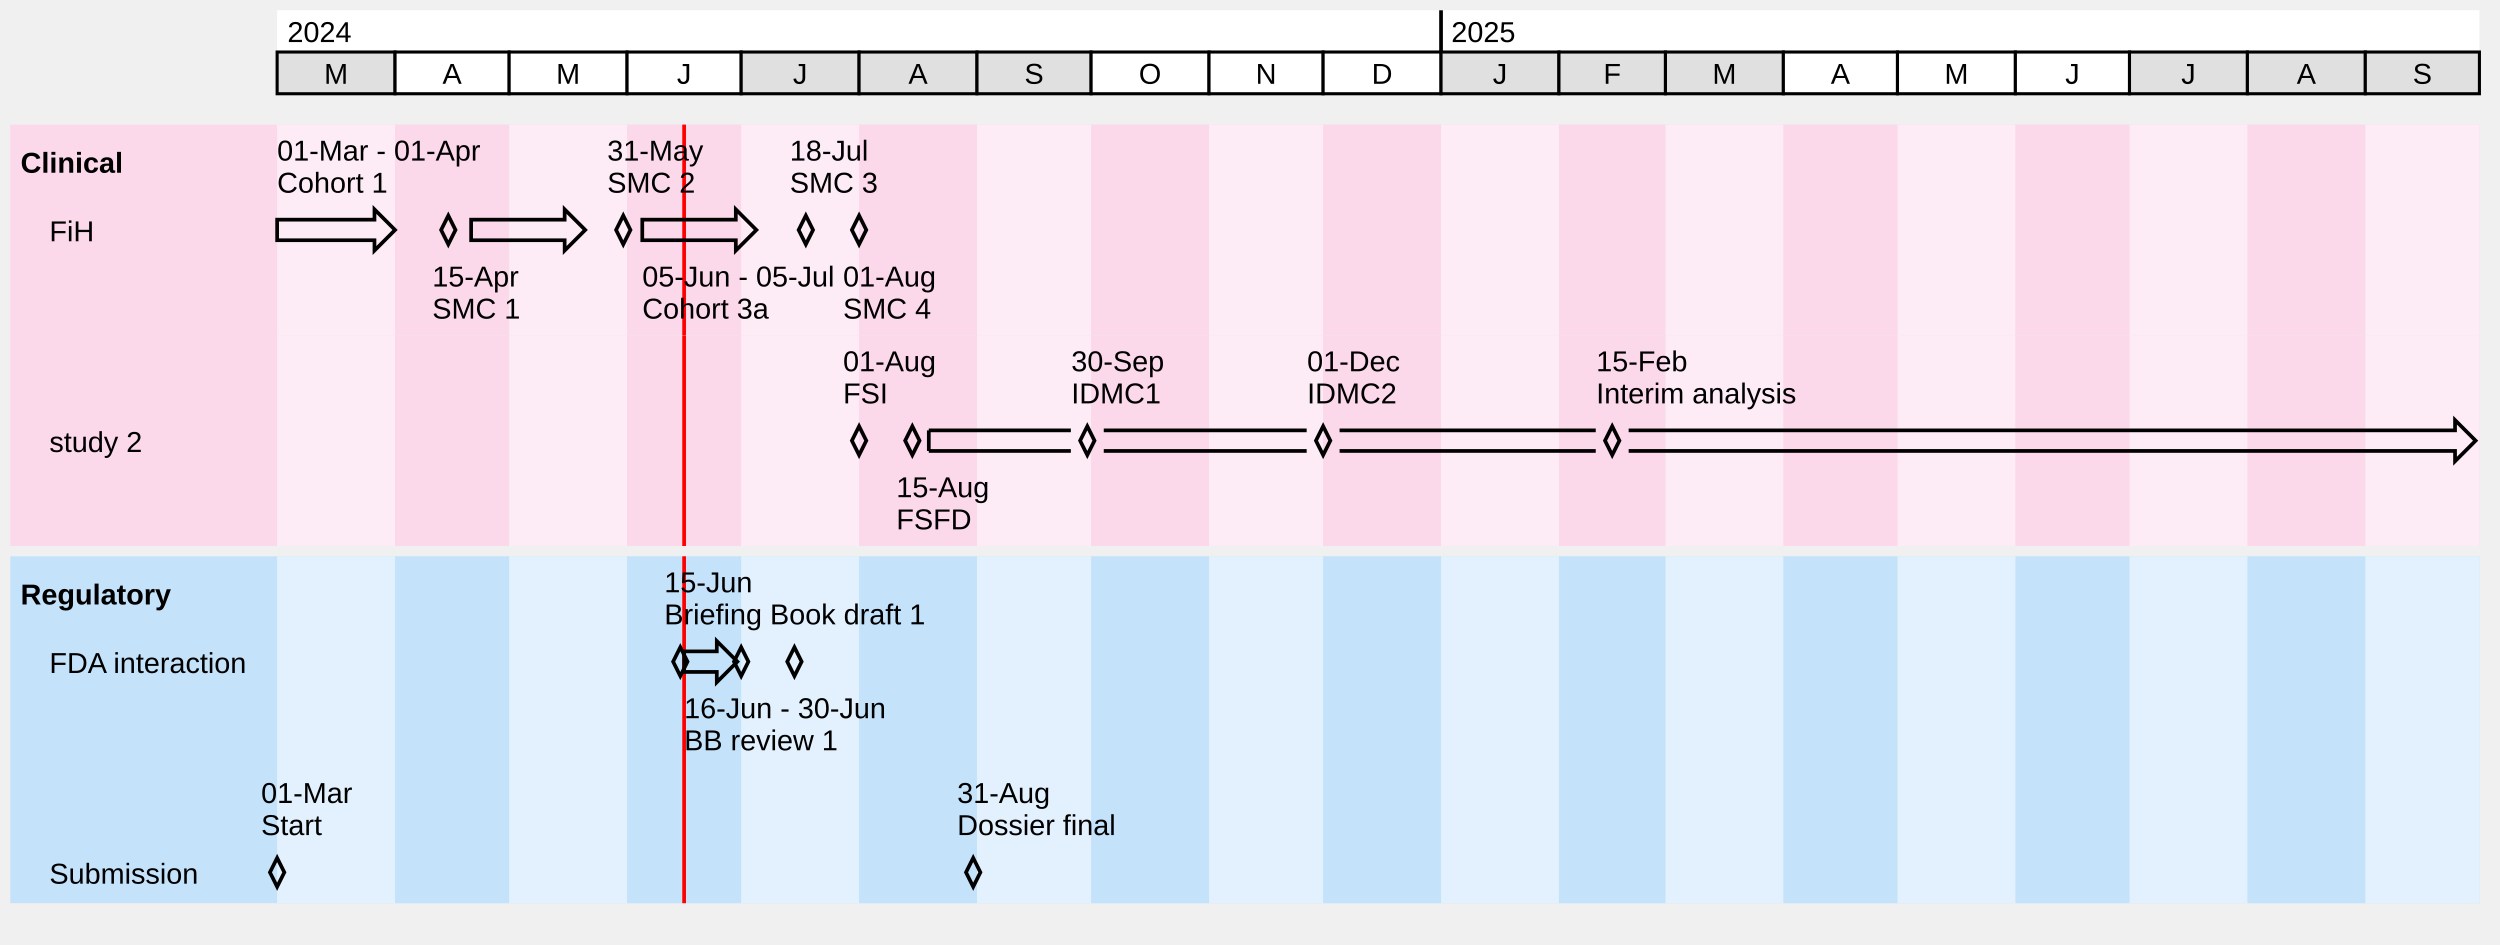
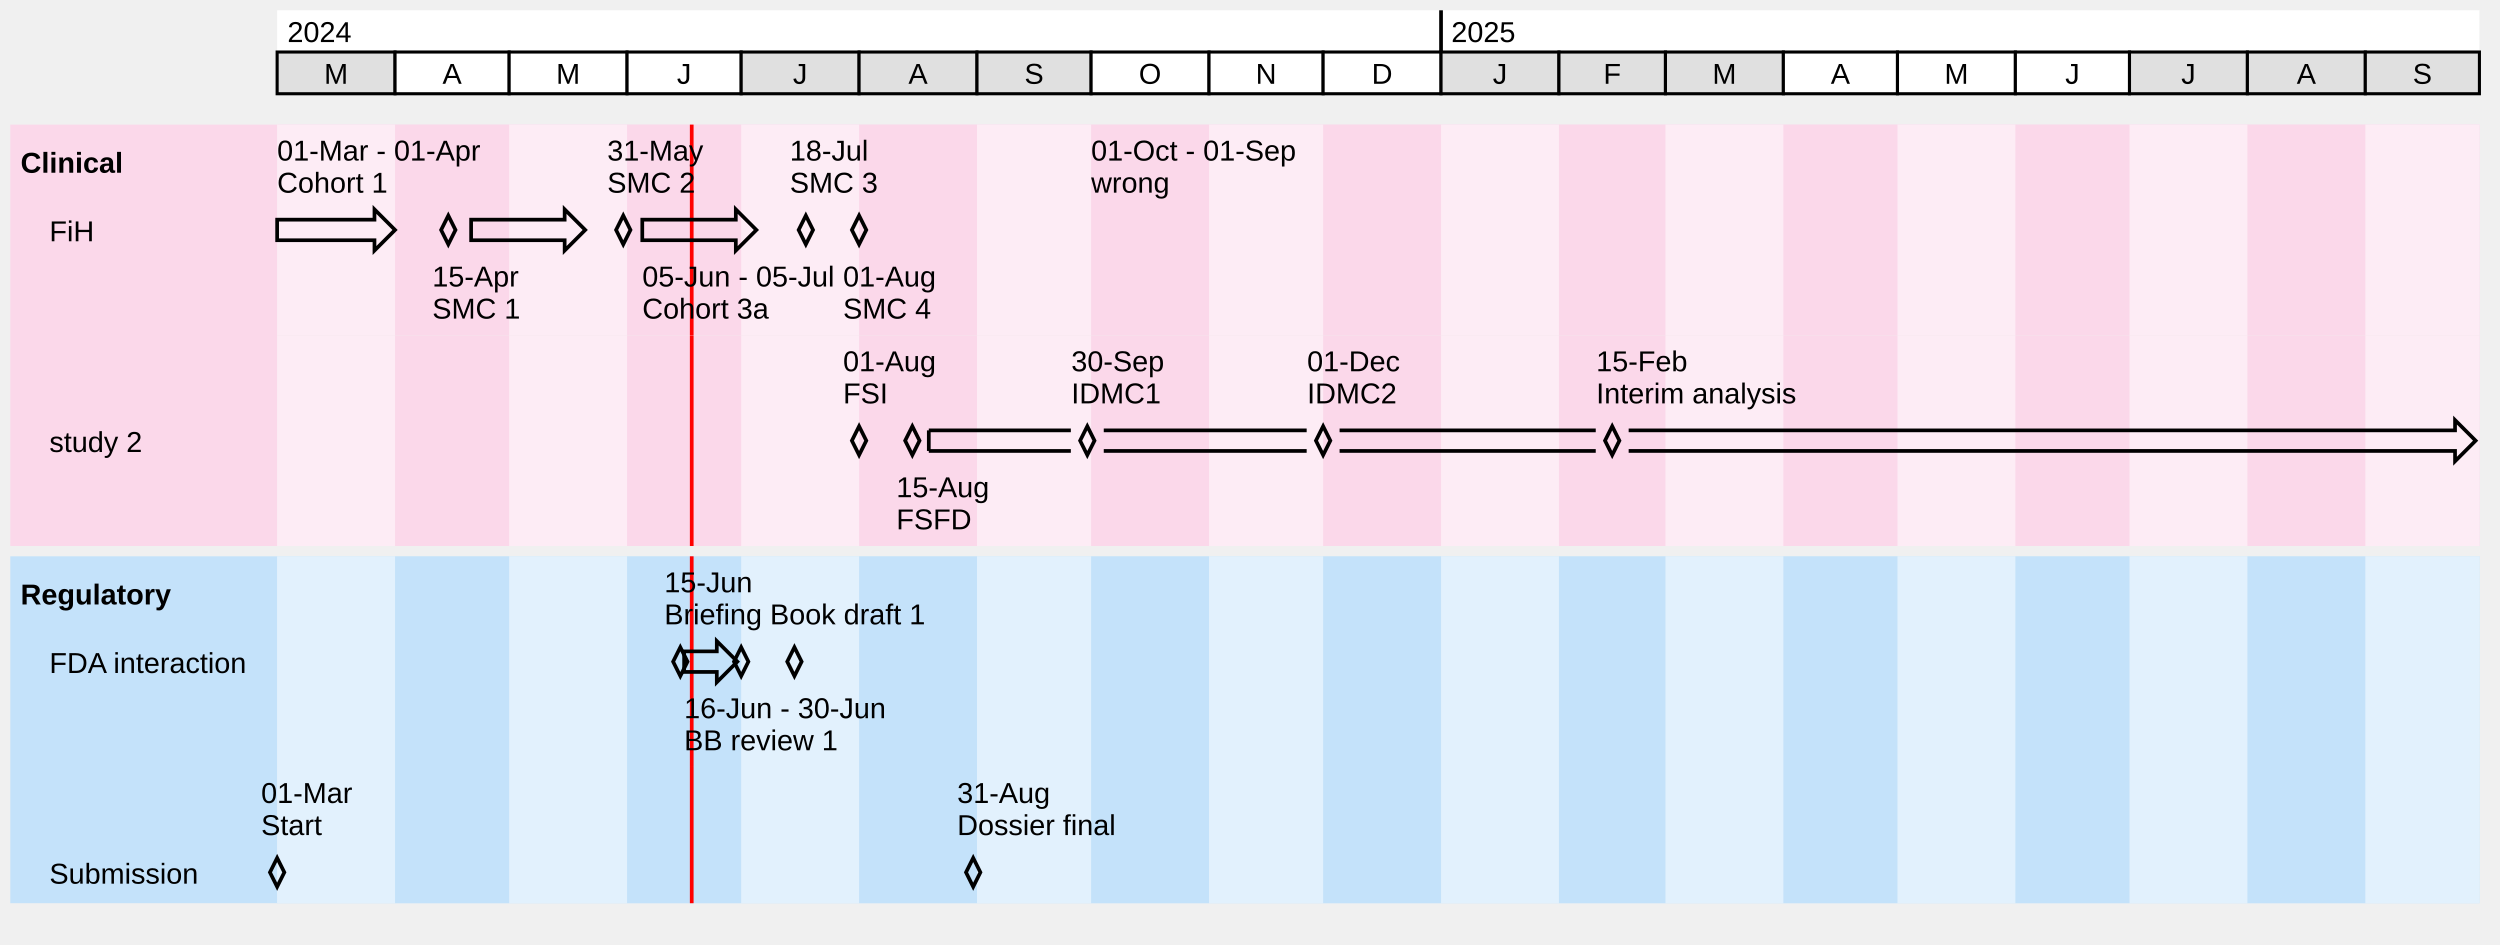
<svg xmlns="http://www.w3.org/2000/svg" width="1215" height="458.96" viewbox="0 0 1200 0.366">
  <style>text {font-family: Arial; font-size: 14px ;}</style>
  <rect x="5" y="5" width="1200" height="40.56" style="stroke:black;  stroke-width:0; fill:transparent; fill-opacity:1" />
  <text x="10" y="28.4" font-weight="bold" />
  <rect x="134.688" y="5" width="1070.312" height="20.28" style="stroke:black;  stroke-width:0; fill:#f0f0f0; fill-opacity:1" />
  <rect x="134.688" y="5" width="1070.312" height="20.28" style="stroke:transparent;  stroke-width:1; fill:white; fill-opacity:1" />
+   <text x="139.688" y="20.44" font-weight="normal">2024</text>
  <text x="705.345" y="20.44" font-weight="normal">2025</text>
  <line x1="700.345" y1="5" x2="700.345" y2="25.28" style="stroke:black; stroke-width:1.8; " />
-   <text x="139.688" y="20.44" font-weight="normal">2024</text>
  <text x="24.0" y="30.5" font-weight="normal" />
  <rect x="134.688" y="25.28" width="1070.312" height="20.28" style="stroke:black;  stroke-width:0; fill:#f0f0f0; fill-opacity:1" />
  <rect x="134.688" y="25.28" width="1070.312" height="20.28" style="stroke:black;  stroke-width:0; fill:transparent; fill-opacity:1" />
  <rect x="134.688" y="25.28" width="57.305" height="20.28" style="stroke:black;  stroke-width:1.5; fill:#e0e0e0; fill-opacity:1" />
  <text x="157.512" y="40.72" font-weight="normal">M</text>
  <rect x="191.993" y="25.28" width="55.457" height="20.28" style="stroke:black;  stroke-width:1.5; fill:white; fill-opacity:1" />
  <text x="215.049" y="40.72" font-weight="normal">A</text>
  <rect x="247.449" y="25.28" width="57.305" height="20.28" style="stroke:black;  stroke-width:1.5; fill:white; fill-opacity:1" />
  <text x="270.274" y="40.72" font-weight="normal">M</text>
  <rect x="304.754" y="25.28" width="55.457" height="20.28" style="stroke:black;  stroke-width:1.5; fill:white; fill-opacity:1" />
  <text x="328.983" y="40.72" font-weight="normal">J</text>
  <rect x="360.211" y="25.28" width="57.305" height="20.28" style="stroke:black;  stroke-width:1.5; fill:#e0e0e0; fill-opacity:1" />
  <text x="385.364" y="40.72" font-weight="normal">J</text>
  <rect x="417.516" y="25.28" width="57.305" height="20.28" style="stroke:black;  stroke-width:1.5; fill:#e0e0e0; fill-opacity:1" />
  <text x="441.497" y="40.72" font-weight="normal">A</text>
  <rect x="474.821" y="25.28" width="55.457" height="20.28" style="stroke:black;  stroke-width:1.5; fill:#e0e0e0; fill-opacity:1" />
  <text x="497.878" y="40.72" font-weight="normal">S</text>
  <rect x="530.278" y="25.28" width="57.305" height="20.28" style="stroke:black;  stroke-width:1.5; fill:white; fill-opacity:1" />
  <text x="553.485" y="40.72" font-weight="normal">O</text>
  <rect x="587.583" y="25.28" width="55.457" height="20.28" style="stroke:black;  stroke-width:1.5; fill:white; fill-opacity:1" />
  <text x="610.257" y="40.72" font-weight="normal">N</text>
  <rect x="643.04" y="25.28" width="57.305" height="20.28" style="stroke:black;  stroke-width:1.5; fill:white; fill-opacity:1" />
  <text x="666.638" y="40.72" font-weight="normal">D</text>
  <rect x="700.345" y="25.28" width="57.305" height="20.28" style="stroke:black;  stroke-width:1.5; fill:#e0e0e0; fill-opacity:1" />
  <text x="725.497" y="40.72" font-weight="normal">J</text>
  <rect x="757.65" y="25.28" width="51.759" height="20.28" style="stroke:black;  stroke-width:1.5; fill:#e0e0e0; fill-opacity:1" />
  <text x="779.256" y="40.72" font-weight="normal">F</text>
  <rect x="809.41" y="25.28" width="57.305" height="20.28" style="stroke:black;  stroke-width:1.5; fill:#e0e0e0; fill-opacity:1" />
  <text x="832.234" y="40.72" font-weight="normal">M</text>
  <rect x="866.715" y="25.28" width="55.457" height="20.28" style="stroke:black;  stroke-width:1.5; fill:white; fill-opacity:1" />
  <text x="889.771" y="40.72" font-weight="normal">A</text>
  <rect x="922.171" y="25.28" width="57.305" height="20.28" style="stroke:black;  stroke-width:1.5; fill:white; fill-opacity:1" />
  <text x="944.996" y="40.72" font-weight="normal">M</text>
  <rect x="979.476" y="25.28" width="55.457" height="20.28" style="stroke:black;  stroke-width:1.5; fill:white; fill-opacity:1" />
  <text x="1003.705" y="40.72" font-weight="normal">J</text>
  <rect x="1034.933" y="25.28" width="57.305" height="20.28" style="stroke:black;  stroke-width:1.5; fill:#e0e0e0; fill-opacity:1" />
  <text x="1060.086" y="40.72" font-weight="normal">J</text>
  <rect x="1092.238" y="25.28" width="57.305" height="20.28" style="stroke:black;  stroke-width:1.5; fill:#e0e0e0; fill-opacity:1" />
  <text x="1116.219" y="40.72" font-weight="normal">A</text>
  <rect x="1149.543" y="25.28" width="55.457" height="20.28" style="stroke:black;  stroke-width:1.5; fill:#e0e0e0; fill-opacity:1" />
  <text x="1172.6" y="40.72" font-weight="normal">S</text>
  <text x="24.0" y="50.78" font-weight="normal" />
  <rect x="5" y="60.56" width="1200" height="204.8" style="stroke:black;  stroke-width:0; fill:#fbd8ea; fill-opacity:1" />
  <text x="10" y="83.96" font-weight="bold">Clinical</text>
  <rect x="134.688" y="60.56" width="1070.312" height="102.4" style="stroke:black;  stroke-width:0; fill:#f0f0f0; fill-opacity:1" />
  <rect x="134.688" y="60.56" width="1070.312" height="102.4" style="stroke:transparent;  stroke-width:1; fill:#fbd8ea; fill-opacity:1" />
-   <line x1="332.483" y1="60.56" x2="332.483" y2="162.96" style="stroke:red; stroke-width:1.8; " />
+   <line x1="336.18" y1="60.56" x2="336.18" y2="162.96" style="stroke:red; stroke-width:1.8; " />
  <rect x="134.688" y="60.56" width="57.305" height="102.4" style="stroke:black;  stroke-width:0; fill:white; fill-opacity:0.5" />
  <rect x="247.449" y="60.56" width="57.305" height="102.4" style="stroke:black;  stroke-width:0; fill:white; fill-opacity:0.5" />
  <rect x="360.211" y="60.56" width="57.305" height="102.4" style="stroke:black;  stroke-width:0; fill:white; fill-opacity:0.5" />
  <rect x="474.821" y="60.56" width="55.457" height="102.4" style="stroke:black;  stroke-width:0; fill:white; fill-opacity:0.5" />
  <rect x="587.583" y="60.56" width="55.457" height="102.4" style="stroke:black;  stroke-width:0; fill:white; fill-opacity:0.5" />
  <rect x="700.345" y="60.56" width="57.305" height="102.4" style="stroke:black;  stroke-width:0; fill:white; fill-opacity:0.5" />
  <rect x="809.41" y="60.56" width="57.305" height="102.4" style="stroke:black;  stroke-width:0; fill:white; fill-opacity:0.5" />
  <rect x="922.171" y="60.56" width="57.305" height="102.4" style="stroke:black;  stroke-width:0; fill:white; fill-opacity:0.5" />
  <rect x="1034.933" y="60.56" width="57.305" height="102.4" style="stroke:black;  stroke-width:0; fill:white; fill-opacity:0.5" />
  <rect x="1149.543" y="60.56" width="55.457" height="102.4" style="stroke:black;  stroke-width:0; fill:white; fill-opacity:0.5" />
  <path d="M134.688, 116.76 L134.688, 106.76 L181.993, 106.76 L181.993, 101.76 L191.993, 111.76 L181.993, 121.76 L181.993, 116.76 L134.688, 116.76 Z" style="stroke: black; fill: none; stroke-width:1.8; " />
  <path d="M214.372, 111.76 L217.872, 104.76 L221.372, 111.76 L217.872, 118.76 L214.372, 111.76 Z" style="stroke: black; fill: none; stroke-width:1.8; " />
  <path d="M228.964, 116.76 L228.964, 106.76 L274.42, 106.76 L274.42, 101.76 L284.42, 111.76 L274.42, 121.76 L274.42, 116.76 L228.964, 116.76 Z" style="stroke: black; fill: none; stroke-width:1.8; " />
  <path d="M299.406, 111.76 L302.906, 104.76 L306.406, 111.76 L302.906, 118.76 L299.406, 111.76 Z" style="stroke: black; fill: none; stroke-width:1.8; " />
  <path d="M312.149, 116.76 L312.149, 106.76 L357.605, 106.76 L357.605, 101.76 L367.605, 111.76 L357.605, 121.76 L357.605, 116.76 L312.149, 116.76 Z" style="stroke: black; fill: none; stroke-width:1.8; " />
  <path d="M388.136, 111.76 L391.636, 104.76 L395.136, 111.76 L391.636, 118.76 L388.136, 111.76 Z" style="stroke: black; fill: none; stroke-width:1.8; " />
  <path d="M414.016, 111.76 L417.516, 104.76 L421.016, 111.76 L417.516, 118.76 L414.016, 111.76 Z" style="stroke: black; fill: none; stroke-width:1.8; " />
  <text x="134.688" y="78.04" font-weight="normal">01-Mar - 01-Apr</text>
  <text x="134.688" y="93.64" font-weight="normal">Cohort 1</text>
  <text x="295.125" y="78.04" font-weight="normal">31-May</text>
  <text x="295.125" y="93.64" font-weight="normal">SMC 2</text>
  <text x="383.855" y="78.04" font-weight="normal">18-Jul</text>
  <text x="383.855" y="93.64" font-weight="normal">SMC 3</text>
+   <text x="530.278" y="78.04" font-weight="normal">01-Oct - 01-Sep</text>
+   <text x="530.278" y="93.64" font-weight="normal">wrong</text>
  <text x="210.091" y="139.24" font-weight="normal">15-Apr</text>
  <text x="210.091" y="154.84" font-weight="normal">SMC 1</text>
  <text x="312.149" y="139.24" font-weight="normal">05-Jun - 05-Jul</text>
  <text x="312.149" y="154.84" font-weight="normal">Cohort 3a</text>
  <text x="409.735" y="139.24" font-weight="normal">01-Aug</text>
  <text x="409.735" y="154.84" font-weight="normal">SMC 4</text>
  <text x="24.0" y="117.26" font-weight="normal">FiH</text>
  <rect x="134.688" y="162.96" width="1070.312" height="102.4" style="stroke:black;  stroke-width:0; fill:#f0f0f0; fill-opacity:1" />
  <rect x="134.688" y="162.96" width="1070.312" height="102.4" style="stroke:transparent;  stroke-width:1; fill:#fbd8ea; fill-opacity:1" />
-   <line x1="332.483" y1="162.96" x2="332.483" y2="265.36" style="stroke:red; stroke-width:1.8; " />
+   <line x1="336.18" y1="162.96" x2="336.18" y2="265.36" style="stroke:red; stroke-width:1.8; " />
  <rect x="134.688" y="162.96" width="57.305" height="102.4" style="stroke:black;  stroke-width:0; fill:white; fill-opacity:0.5" />
  <rect x="247.449" y="162.96" width="57.305" height="102.4" style="stroke:black;  stroke-width:0; fill:white; fill-opacity:0.5" />
  <rect x="360.211" y="162.96" width="57.305" height="102.4" style="stroke:black;  stroke-width:0; fill:white; fill-opacity:0.5" />
  <rect x="474.821" y="162.96" width="55.457" height="102.4" style="stroke:black;  stroke-width:0; fill:white; fill-opacity:0.5" />
  <rect x="587.583" y="162.96" width="55.457" height="102.4" style="stroke:black;  stroke-width:0; fill:white; fill-opacity:0.5" />
  <rect x="700.345" y="162.96" width="57.305" height="102.4" style="stroke:black;  stroke-width:0; fill:white; fill-opacity:0.5" />
  <rect x="809.41" y="162.96" width="57.305" height="102.4" style="stroke:black;  stroke-width:0; fill:white; fill-opacity:0.5" />
  <rect x="922.171" y="162.96" width="57.305" height="102.4" style="stroke:black;  stroke-width:0; fill:white; fill-opacity:0.5" />
  <rect x="1034.933" y="162.96" width="57.305" height="102.4" style="stroke:black;  stroke-width:0; fill:white; fill-opacity:0.5" />
  <rect x="1149.543" y="162.96" width="55.457" height="102.4" style="stroke:black;  stroke-width:0; fill:white; fill-opacity:0.5" />
  <path d="M414.016, 214.16 L417.516, 207.16 L421.016, 214.16 L417.516, 221.16 L414.016, 214.16 Z" style="stroke: black; fill: none; stroke-width:1.8; " />
  <path d="M439.896, 214.16 L443.396, 207.16 L446.896, 214.16 L443.396, 221.16 L439.896, 214.16 Z" style="stroke: black; fill: none; stroke-width:1.8; " />
  <line x1="451.396" y1="209.16" x2="520.429" y2="209.16" style="stroke:black; stroke-width:1.8; " />
  <line x1="451.396" y1="219.16" x2="520.429" y2="219.16" style="stroke:black; stroke-width:1.8; " />
  <line x1="451.396" y1="209.16" x2="451.396" y2="219.16" style="stroke:black; stroke-width:1.8; " />
  <line x1="536.429" y1="209.16" x2="635.04" y2="209.16" style="stroke:black; stroke-width:1.8; " />
  <line x1="536.429" y1="219.16" x2="635.04" y2="219.16" style="stroke:black; stroke-width:1.8; " />
  <line x1="651.04" y1="209.16" x2="775.53" y2="209.16" style="stroke:black; stroke-width:1.8; " />
  <line x1="651.04" y1="219.16" x2="775.53" y2="219.16" style="stroke:black; stroke-width:1.8; " />
  <path d="M791.53, 209.16 L1193.151, 209.16 L1193.151, 204.16 L1203.151, 214.16 L1193.151, 224.16 L1193.151, 219.16 L791.53, 219.16 " style="stroke: black; fill: none; stroke-width:1.8; " />
  <path d="M524.929, 214.16 L528.429, 207.16 L531.929, 214.16 L528.429, 221.16 L524.929, 214.16 Z" style="stroke: black; fill: none; stroke-width:1.8; " />
  <path d="M639.54, 214.16 L643.04, 207.16 L646.54, 214.16 L643.04, 221.16 L639.54, 214.16 Z" style="stroke: black; fill: none; stroke-width:1.8; " />
  <path d="M780.03, 214.16 L783.53, 207.16 L787.03, 214.16 L783.53, 221.16 L780.03, 214.16 Z" style="stroke: black; fill: none; stroke-width:1.8; " />
  <text x="409.735" y="180.44" font-weight="normal">01-Aug</text>
  <text x="409.735" y="196.04" font-weight="normal">FSI</text>
  <text x="520.648" y="180.44" font-weight="normal">30-Sep</text>
  <text x="520.648" y="196.04" font-weight="normal">IDMC1</text>
  <text x="635.258" y="180.44" font-weight="normal">01-Dec</text>
  <text x="635.258" y="196.04" font-weight="normal">IDMC2</text>
  <text x="775.749" y="180.44" font-weight="normal">15-Feb</text>
  <text x="775.749" y="196.04" font-weight="normal">Interim analysis</text>
  <text x="435.615" y="241.64" font-weight="normal">15-Aug</text>
  <text x="435.615" y="257.24" font-weight="normal">FSFD</text>
  <text x="24.0" y="219.66" font-weight="normal">study 2</text>
  <rect x="5" y="270.36" width="1200" height="168.6" style="stroke:black;  stroke-width:0; fill:#c4e2fa; fill-opacity:1" />
  <text x="10" y="293.76" font-weight="bold">Regulatory</text>
  <rect x="134.688" y="270.36" width="1070.312" height="102.4" style="stroke:black;  stroke-width:0; fill:#f0f0f0; fill-opacity:1" />
  <rect x="134.688" y="270.36" width="1070.312" height="102.4" style="stroke:transparent;  stroke-width:1; fill:#c4e2fa; fill-opacity:1" />
-   <line x1="332.483" y1="270.36" x2="332.483" y2="372.76" style="stroke:red; stroke-width:1.8; " />
+   <line x1="336.18" y1="270.36" x2="336.18" y2="372.76" style="stroke:red; stroke-width:1.8; " />
  <rect x="134.688" y="270.36" width="57.305" height="102.4" style="stroke:black;  stroke-width:0; fill:white; fill-opacity:0.5" />
  <rect x="247.449" y="270.36" width="57.305" height="102.4" style="stroke:black;  stroke-width:0; fill:white; fill-opacity:0.5" />
  <rect x="360.211" y="270.36" width="57.305" height="102.4" style="stroke:black;  stroke-width:0; fill:white; fill-opacity:0.5" />
  <rect x="474.821" y="270.36" width="55.457" height="102.4" style="stroke:black;  stroke-width:0; fill:white; fill-opacity:0.5" />
  <rect x="587.583" y="270.36" width="55.457" height="102.4" style="stroke:black;  stroke-width:0; fill:white; fill-opacity:0.5" />
  <rect x="700.345" y="270.36" width="57.305" height="102.4" style="stroke:black;  stroke-width:0; fill:white; fill-opacity:0.5" />
  <rect x="809.41" y="270.36" width="57.305" height="102.4" style="stroke:black;  stroke-width:0; fill:white; fill-opacity:0.5" />
  <rect x="922.171" y="270.36" width="57.305" height="102.4" style="stroke:black;  stroke-width:0; fill:white; fill-opacity:0.5" />
  <rect x="1034.933" y="270.36" width="57.305" height="102.4" style="stroke:black;  stroke-width:0; fill:white; fill-opacity:0.5" />
  <rect x="1149.543" y="270.36" width="55.457" height="102.4" style="stroke:black;  stroke-width:0; fill:white; fill-opacity:0.5" />
  <path d="M327.134, 321.56 L330.634, 314.56 L334.134, 321.56 L330.634, 328.56 L327.134, 321.56 Z" style="stroke: black; fill: none; stroke-width:1.8; " />
  <path d="M332.483, 326.56 L332.483, 316.56 L348.362, 316.56 L348.362, 311.56 L358.362, 321.56 L348.362, 331.56 L348.362, 326.56 L332.483, 326.56 Z" style="stroke: black; fill: none; stroke-width:1.8; " />
  <path d="M356.711, 321.56 L360.211, 314.56 L363.711, 321.56 L360.211, 328.56 L356.711, 321.56 Z" style="stroke: black; fill: none; stroke-width:1.8; " />
  <path d="M382.591, 321.56 L386.091, 314.56 L389.591, 321.56 L386.091, 328.56 L382.591, 321.56 Z" style="stroke: black; fill: none; stroke-width:1.8; " />
  <text x="322.853" y="287.84" font-weight="normal">15-Jun</text>
  <text x="322.853" y="303.44" font-weight="normal">Briefing Book draft 1</text>
  <text x="332.483" y="349.04" font-weight="normal">16-Jun - 30-Jun</text>
  <text x="332.483" y="364.64" font-weight="normal">BB review 1</text>
  <text x="24.0" y="327.06" font-weight="normal">FDA interaction</text>
  <rect x="134.688" y="372.76" width="1070.312" height="66.2" style="stroke:black;  stroke-width:0; fill:#f0f0f0; fill-opacity:1" />
  <rect x="134.688" y="372.76" width="1070.312" height="66.2" style="stroke:transparent;  stroke-width:1; fill:#c4e2fa; fill-opacity:1" />
-   <line x1="332.483" y1="372.76" x2="332.483" y2="438.96" style="stroke:red; stroke-width:1.8; " />
+   <line x1="336.18" y1="372.76" x2="336.18" y2="438.96" style="stroke:red; stroke-width:1.8; " />
  <rect x="134.688" y="372.76" width="57.305" height="66.2" style="stroke:black;  stroke-width:0; fill:white; fill-opacity:0.5" />
  <rect x="247.449" y="372.76" width="57.305" height="66.2" style="stroke:black;  stroke-width:0; fill:white; fill-opacity:0.5" />
  <rect x="360.211" y="372.76" width="57.305" height="66.2" style="stroke:black;  stroke-width:0; fill:white; fill-opacity:0.5" />
  <rect x="474.821" y="372.76" width="55.457" height="66.2" style="stroke:black;  stroke-width:0; fill:white; fill-opacity:0.5" />
  <rect x="587.583" y="372.76" width="55.457" height="66.2" style="stroke:black;  stroke-width:0; fill:white; fill-opacity:0.5" />
  <rect x="700.345" y="372.76" width="57.305" height="66.2" style="stroke:black;  stroke-width:0; fill:white; fill-opacity:0.5" />
  <rect x="809.41" y="372.76" width="57.305" height="66.2" style="stroke:black;  stroke-width:0; fill:white; fill-opacity:0.5" />
  <rect x="922.171" y="372.76" width="57.305" height="66.2" style="stroke:black;  stroke-width:0; fill:white; fill-opacity:0.5" />
  <rect x="1034.933" y="372.76" width="57.305" height="66.2" style="stroke:black;  stroke-width:0; fill:white; fill-opacity:0.5" />
  <rect x="1149.543" y="372.76" width="55.457" height="66.2" style="stroke:black;  stroke-width:0; fill:white; fill-opacity:0.5" />
  <path d="M131.188, 423.96 L134.688, 416.96 L138.188, 423.96 L134.688, 430.96 L131.188, 423.96 Z" style="stroke: black; fill: none; stroke-width:1.8; " />
  <path d="M469.473, 423.96 L472.973, 416.96 L476.473, 423.96 L472.973, 430.96 L469.473, 423.96 Z" style="stroke: black; fill: none; stroke-width:1.8; " />
  <text x="126.906" y="390.24" font-weight="normal">01-Mar</text>
  <text x="126.906" y="405.84" font-weight="normal">Start</text>
  <text x="465.192" y="390.24" font-weight="normal">31-Aug</text>
  <text x="465.192" y="405.84" font-weight="normal">Dossier final</text>
  <text x="24.0" y="429.46" font-weight="normal">Submission</text>
</svg>
